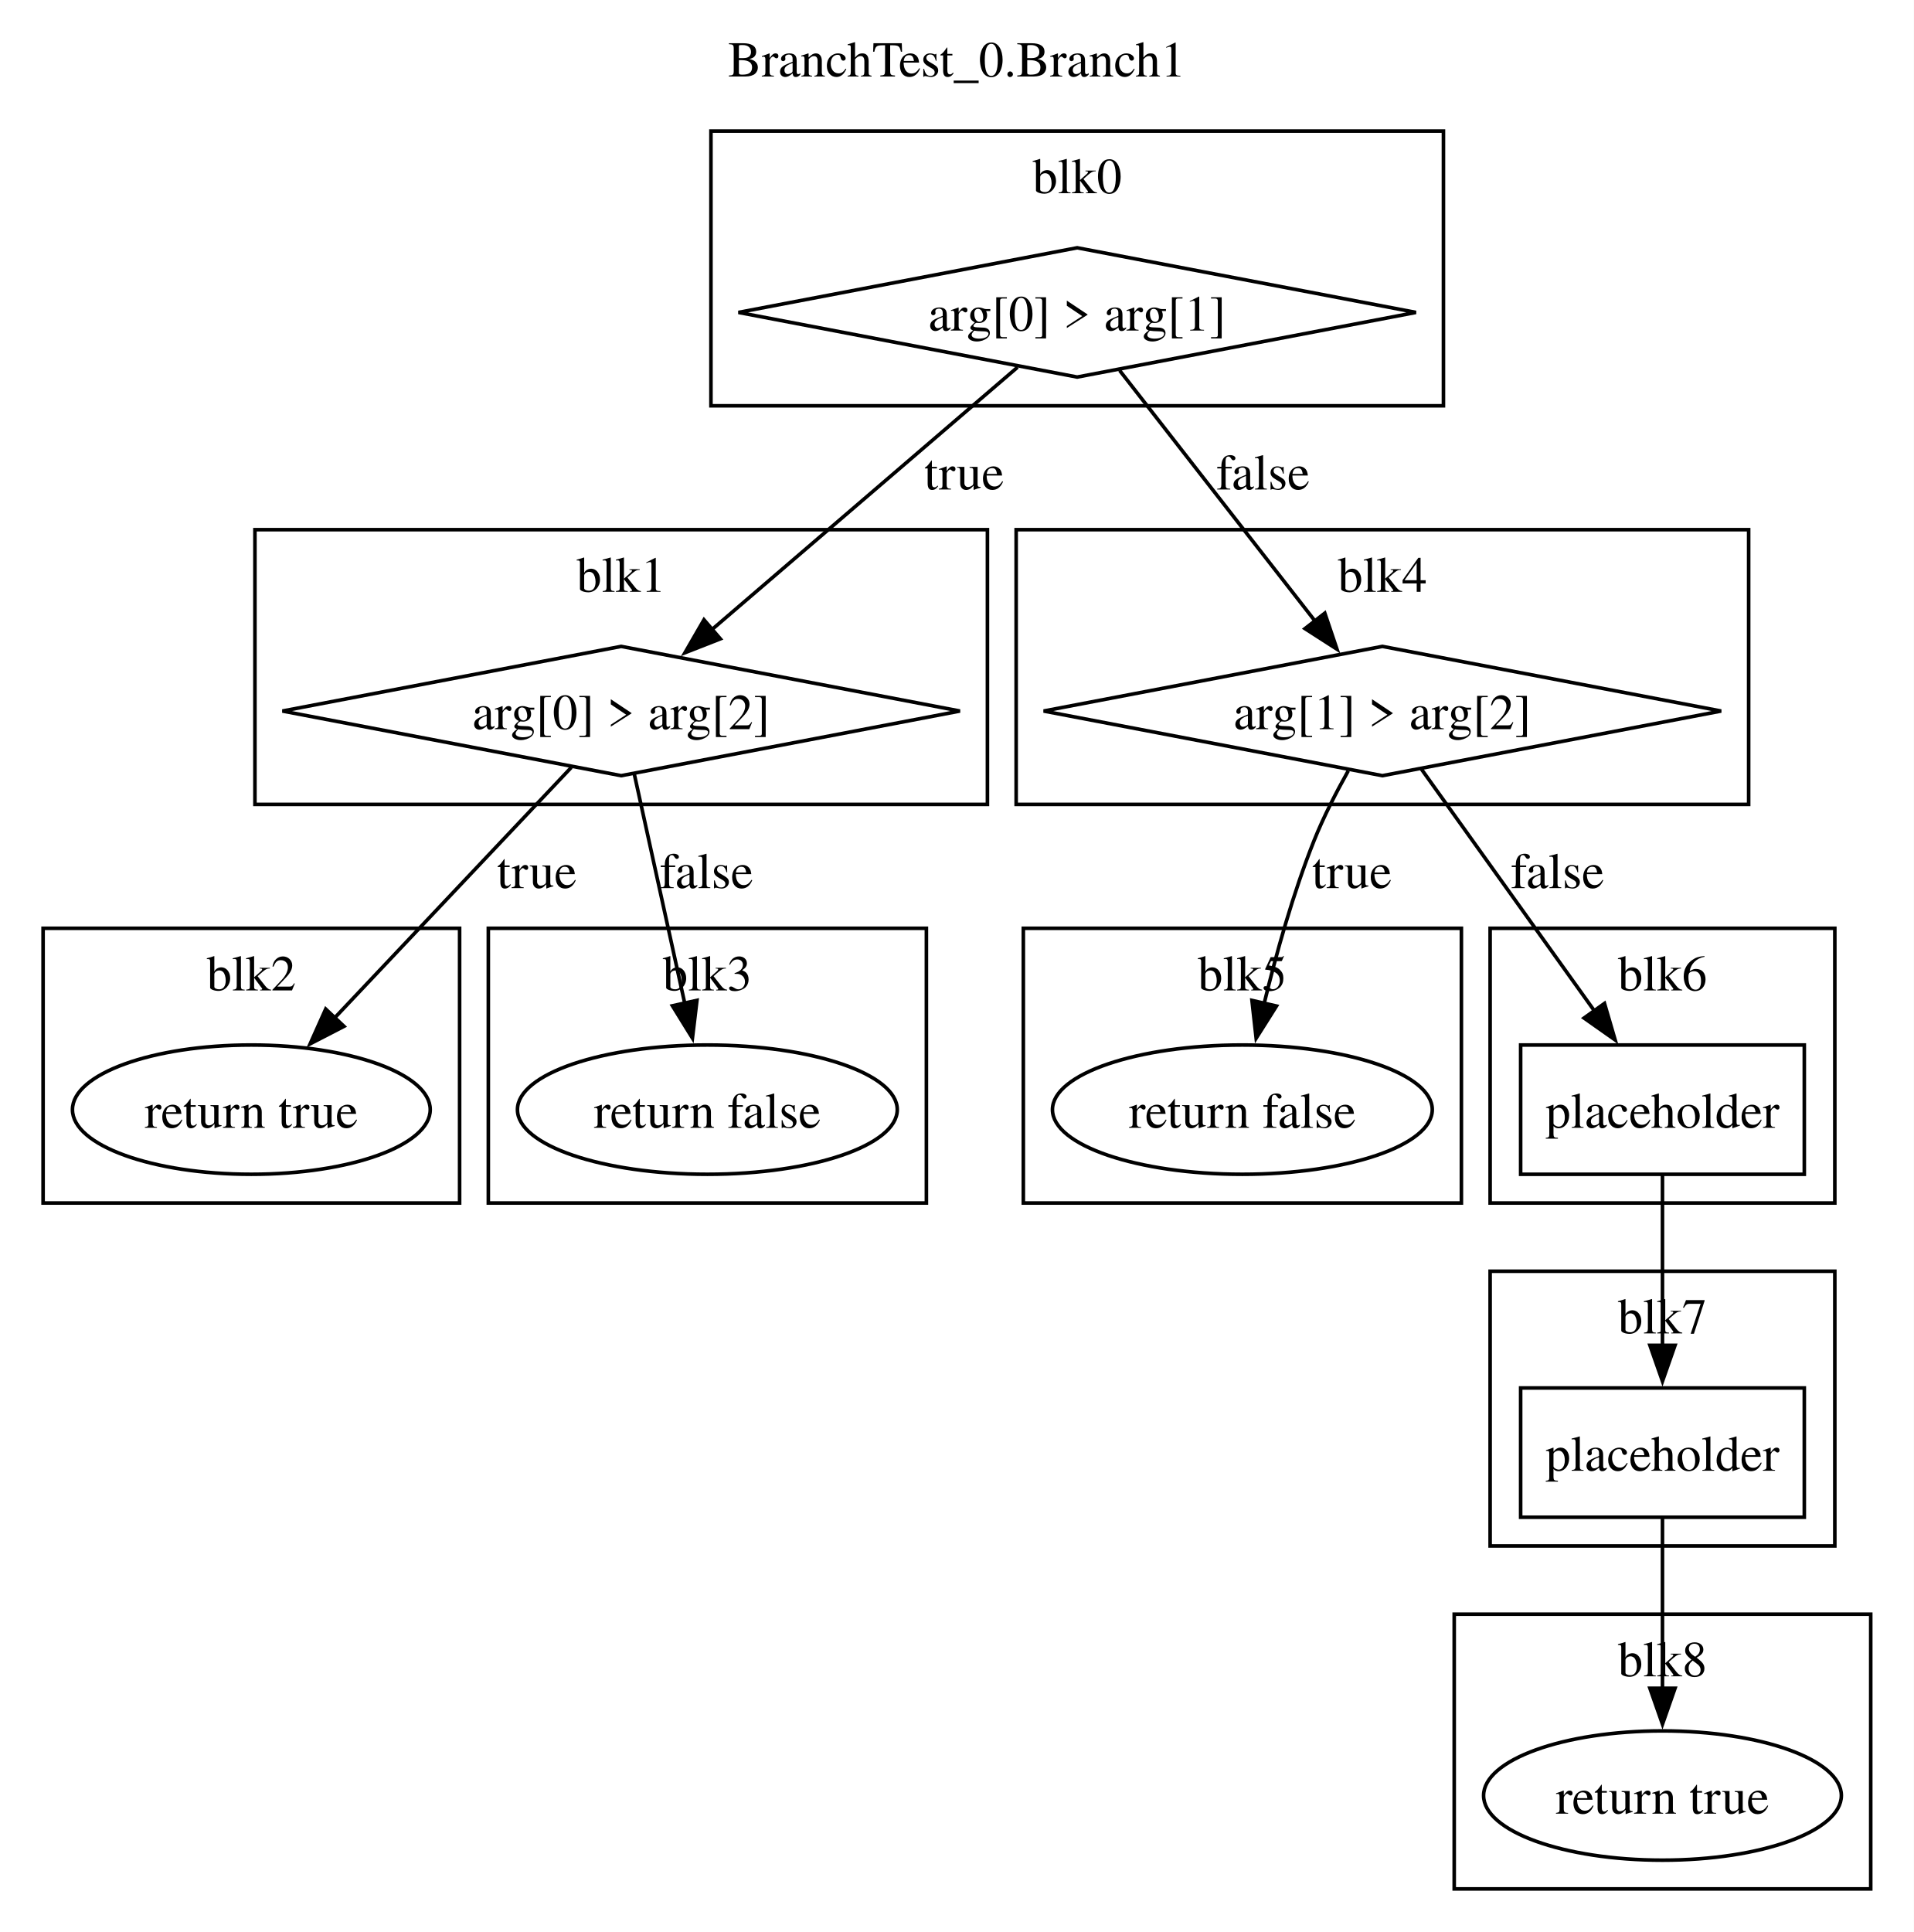
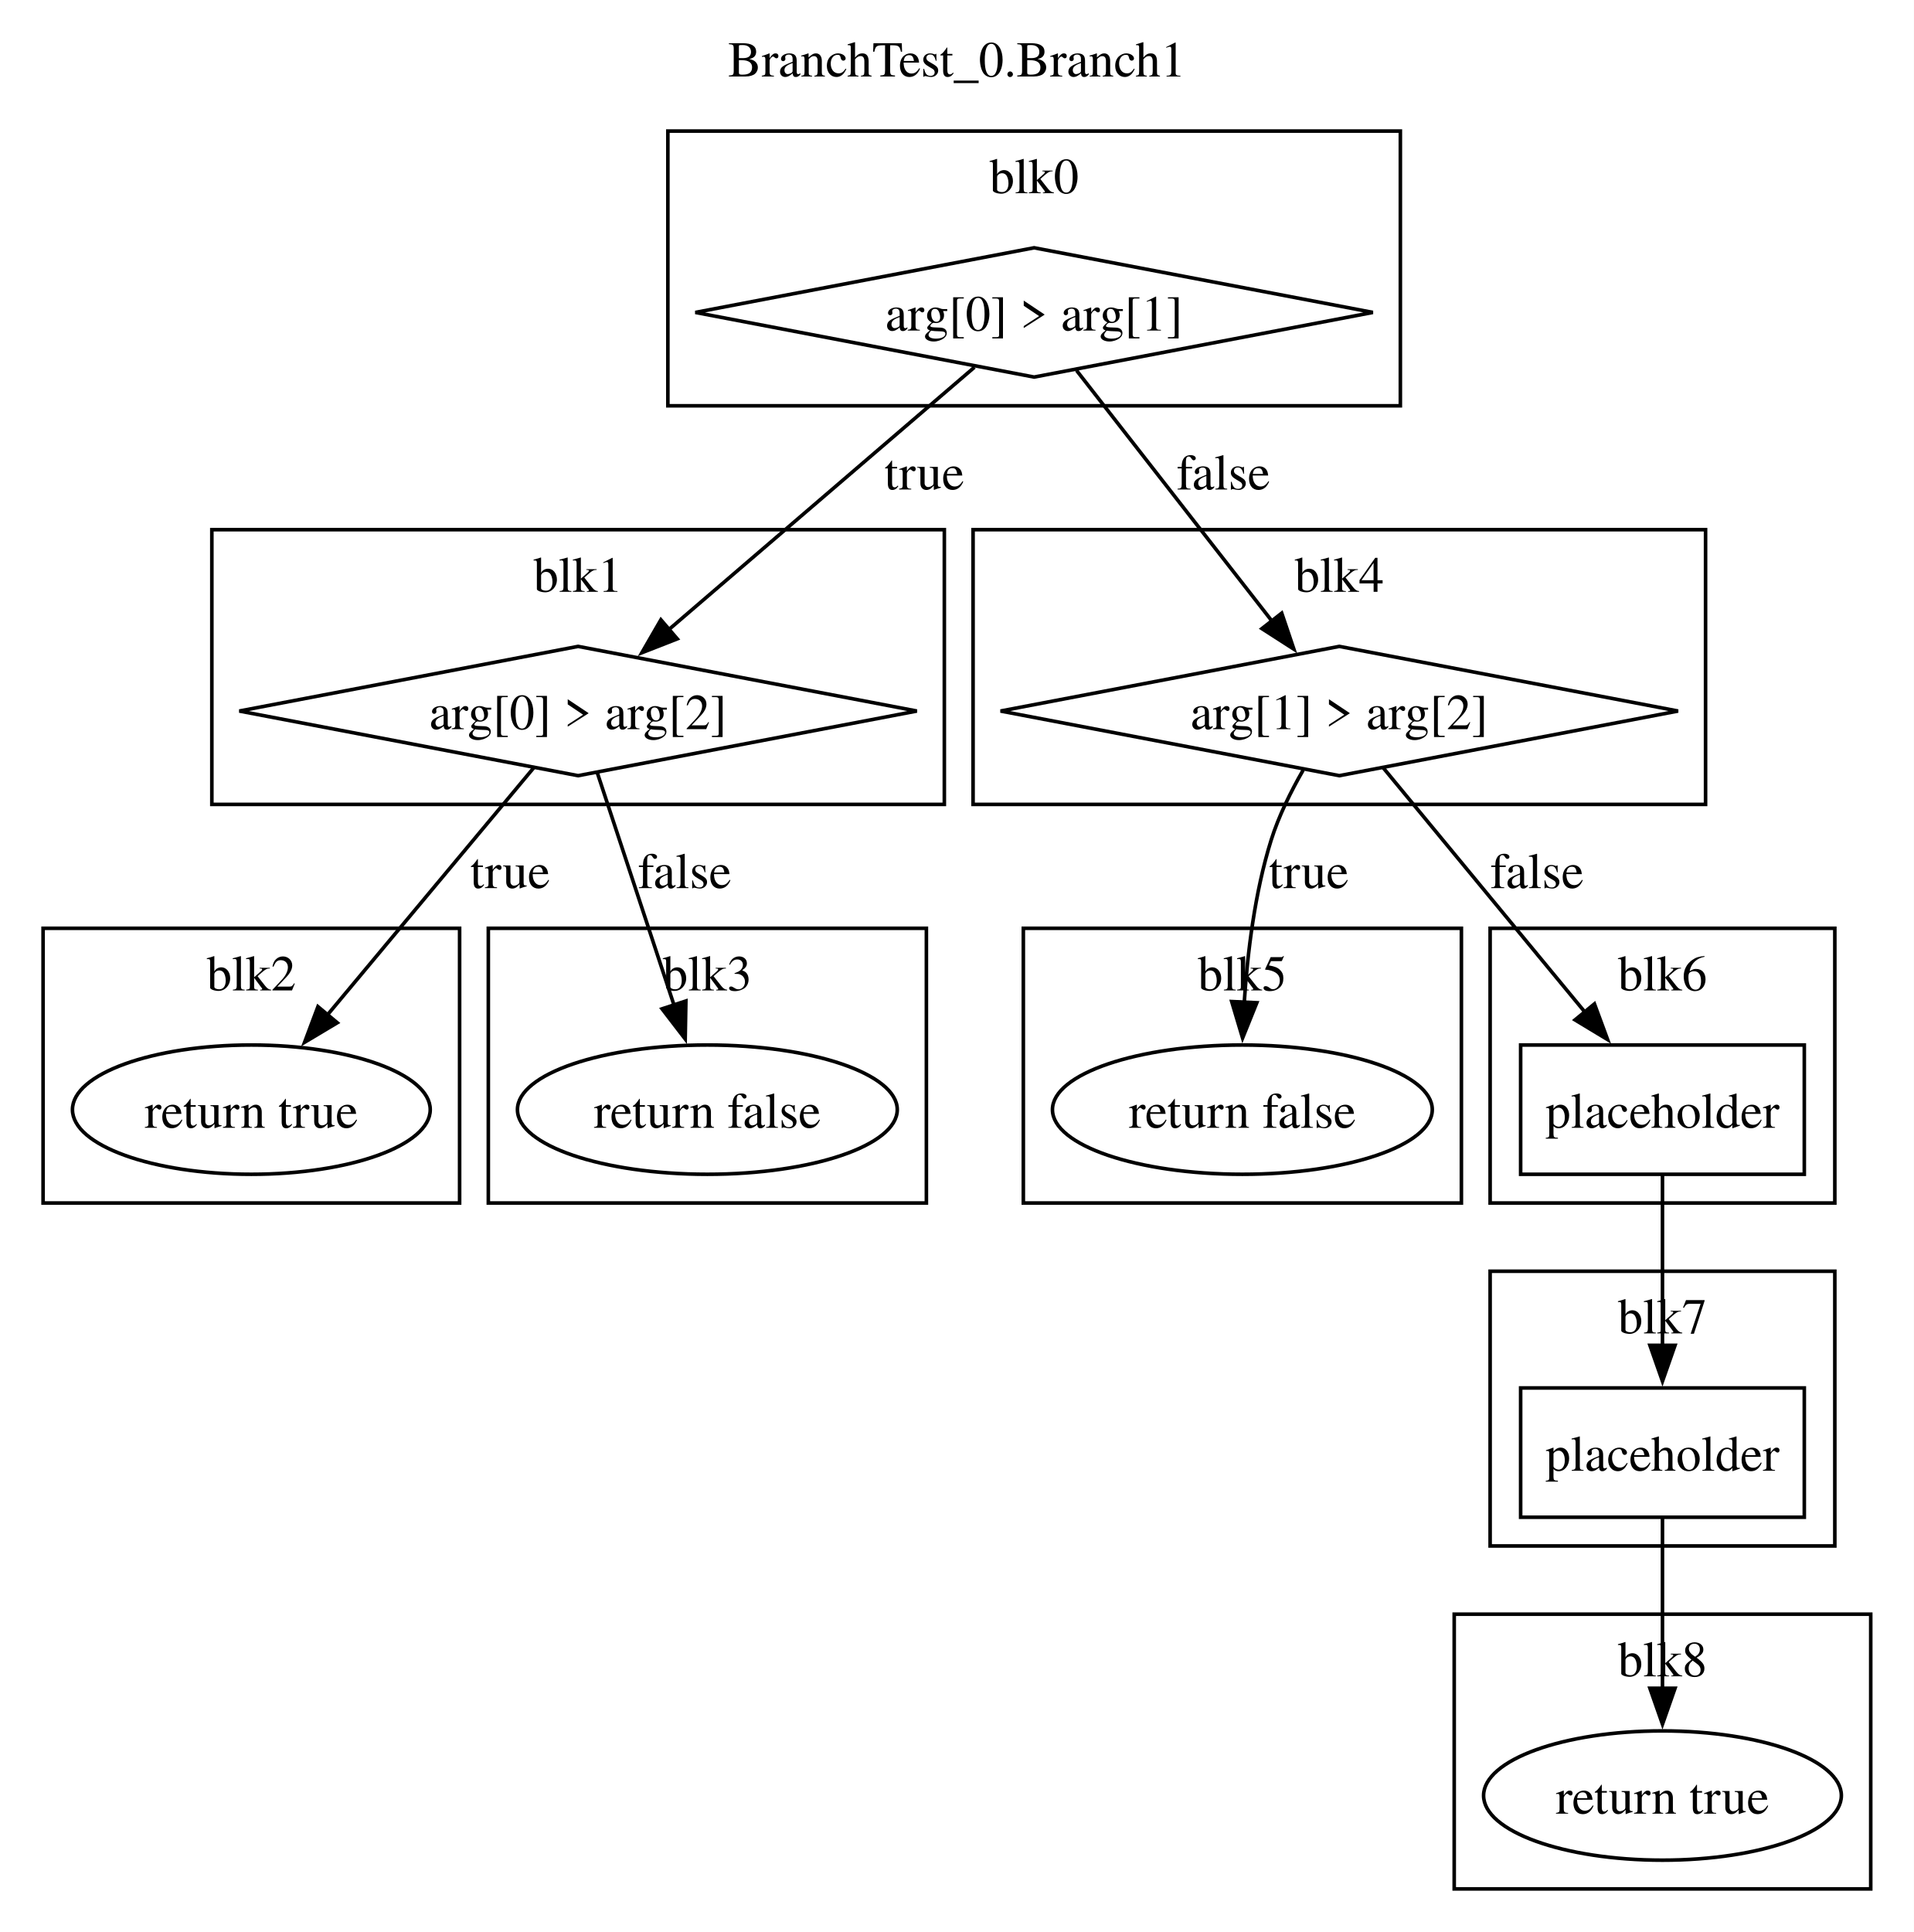
<svg xmlns="http://www.w3.org/2000/svg" width="533pt" height="538pt" viewBox="0.00 0.00 533.00 538.00">
  <g id="graph0" class="graph" transform="scale(1 1) rotate(0) translate(4 534)">
    <polygon fill="white" stroke="none" points="-4,4 -4,-534 529,-534 529,4 -4,4" />
    <text text-anchor="middle" x="262.5" y="-512.7" font-family="Times,serif" font-size="14.00">BranchTest_0.Branch1</text>
    <g id="clust1" class="cluster">
-       <polygon fill="none" stroke="black" points="194,-421 194,-497.5 398,-497.5 398,-421 194,-421" />
-       <text text-anchor="middle" x="296" y="-480.2" font-family="Times,serif" font-size="14.00">blk0</text>
+       <polygon fill="none" stroke="black" points="182,-421 182,-497.5 386,-497.5 386,-421 182,-421" />
+       <text text-anchor="middle" x="284" y="-480.2" font-family="Times,serif" font-size="14.00">blk0</text>
    </g>
    <g id="clust2" class="cluster">
-       <polygon fill="none" stroke="black" points="67,-310 67,-386.5 271,-386.5 271,-310 67,-310" />
-       <text text-anchor="middle" x="169" y="-369.2" font-family="Times,serif" font-size="14.00">blk1</text>
+       <polygon fill="none" stroke="black" points="55,-310 55,-386.5 259,-386.5 259,-310 55,-310" />
+       <text text-anchor="middle" x="157" y="-369.2" font-family="Times,serif" font-size="14.00">blk1</text>
    </g>
    <g id="clust3" class="cluster">
      <polygon fill="none" stroke="black" points="8,-199 8,-275.5 124,-275.5 124,-199 8,-199" />
      <text text-anchor="middle" x="66" y="-258.2" font-family="Times,serif" font-size="14.00">blk2</text>
    </g>
    <g id="clust4" class="cluster">
      <polygon fill="none" stroke="black" points="132,-199 132,-275.5 254,-275.5 254,-199 132,-199" />
      <text text-anchor="middle" x="193" y="-258.2" font-family="Times,serif" font-size="14.00">blk3</text>
    </g>
    <g id="clust5" class="cluster">
-       <polygon fill="none" stroke="black" points="279,-310 279,-386.5 483,-386.5 483,-310 279,-310" />
-       <text text-anchor="middle" x="381" y="-369.2" font-family="Times,serif" font-size="14.00">blk4</text>
+       <polygon fill="none" stroke="black" points="267,-310 267,-386.5 471,-386.5 471,-310 267,-310" />
+       <text text-anchor="middle" x="369" y="-369.2" font-family="Times,serif" font-size="14.00">blk4</text>
    </g>
    <g id="clust6" class="cluster">
      <polygon fill="none" stroke="black" points="281,-199 281,-275.5 403,-275.5 403,-199 281,-199" />
      <text text-anchor="middle" x="342" y="-258.2" font-family="Times,serif" font-size="14.00">blk5</text>
    </g>
    <g id="clust7" class="cluster">
      <polygon fill="none" stroke="black" points="411,-199 411,-275.5 507,-275.5 507,-199 411,-199" />
      <text text-anchor="middle" x="459" y="-258.2" font-family="Times,serif" font-size="14.00">blk6</text>
    </g>
    <g id="clust8" class="cluster">
      <polygon fill="none" stroke="black" points="411,-103.5 411,-180 507,-180 507,-103.5 411,-103.5" />
      <text text-anchor="middle" x="459" y="-162.7" font-family="Times,serif" font-size="14.00">blk7</text>
    </g>
    <g id="clust9" class="cluster">
      <polygon fill="none" stroke="black" points="401,-8 401,-84.5 517,-84.5 517,-8 401,-8" />
      <text text-anchor="middle" x="459" y="-67.2" font-family="Times,serif" font-size="14.00">blk8</text>
    </g>
    <g id="node1" class="node">
-       <polygon fill="none" stroke="black" points="296,-465 201.66,-447 296,-429 390.34,-447 296,-465" />
-       <text text-anchor="middle" x="296" y="-441.95" font-family="Times,serif" font-size="14.00">arg[0] &gt; arg[1]</text>
+       <polygon fill="none" stroke="black" points="284,-465 189.66,-447 284,-429 378.34,-447 284,-465" />
+       <text text-anchor="middle" x="284" y="-441.95" font-family="Times,serif" font-size="14.00">arg[0] &gt; arg[1]</text>
    </g>
    <g id="node2" class="node">
-       <polygon fill="none" stroke="black" points="169,-354 74.66,-336 169,-318 263.34,-336 169,-354" />
-       <text text-anchor="middle" x="169" y="-330.95" font-family="Times,serif" font-size="14.00">arg[0] &gt; arg[2]</text>
+       <polygon fill="none" stroke="black" points="157,-354 62.66,-336 157,-318 251.34,-336 157,-354" />
+       <text text-anchor="middle" x="157" y="-330.95" font-family="Times,serif" font-size="14.00">arg[0] &gt; arg[2]</text>
    </g>
    <g id="edge1" class="edge">
-       <path fill="none" stroke="black" d="M279.4,-431.75C257.72,-413.15 219.57,-380.4 194.29,-358.7" />
-       <polygon fill="black" stroke="black" points="196.62,-356.1 186.76,-352.24 192.06,-361.41 196.62,-356.1" />
-       <text text-anchor="middle" x="264.5" y="-397.7" font-family="Times,serif" font-size="14.00">true</text>
+       <path fill="none" stroke="black" d="M267.4,-431.75C245.72,-413.15 207.57,-380.4 182.29,-358.7" />
+       <polygon fill="black" stroke="black" points="184.62,-356.1 174.76,-352.24 180.06,-361.41 184.62,-356.1" />
+       <text text-anchor="middle" x="253.42" y="-397.7" font-family="Times,serif" font-size="14.00">true</text>
    </g>
    <g id="node3" class="node">
-       <polygon fill="none" stroke="black" points="381,-354 286.66,-336 381,-318 475.34,-336 381,-354" />
-       <text text-anchor="middle" x="381" y="-330.95" font-family="Times,serif" font-size="14.00">arg[1] &gt; arg[2]</text>
+       <polygon fill="none" stroke="black" points="369,-354 274.66,-336 369,-318 463.34,-336 369,-354" />
+       <text text-anchor="middle" x="369" y="-330.95" font-family="Times,serif" font-size="14.00">arg[1] &gt; arg[2]</text>
    </g>
    <g id="edge2" class="edge">
-       <path fill="none" stroke="black" d="M307.82,-430.84C321.9,-412.79 345.61,-382.39 362.21,-361.09" />
-       <polygon fill="black" stroke="black" points="364.96,-363.26 368.35,-353.22 359.44,-358.95 364.96,-363.26" />
-       <text text-anchor="middle" x="347.75" y="-397.7" font-family="Times,serif" font-size="14.00">false</text>
+       <path fill="none" stroke="black" d="M295.82,-430.84C309.9,-412.79 333.61,-382.39 350.21,-361.09" />
+       <polygon fill="black" stroke="black" points="352.96,-363.26 356.35,-353.22 347.44,-358.95 352.96,-363.26" />
+       <text text-anchor="middle" x="336.7" y="-397.7" font-family="Times,serif" font-size="14.00">false</text>
    </g>
    <g id="node4" class="node">
      <ellipse fill="none" stroke="black" cx="66" cy="-225" rx="49.82" ry="18" />
      <text text-anchor="middle" x="66" y="-219.95" font-family="Times,serif" font-size="14.00">return true</text>
    </g>
    <g id="edge3" class="edge">
-       <path fill="none" stroke="black" d="M155.11,-320.3C138.22,-302.42 109.46,-271.99 89.19,-250.54" />
-       <polygon fill="black" stroke="black" points="91.8,-248.2 82.38,-243.34 86.71,-253.01 91.8,-248.2" />
-       <text text-anchor="middle" x="145.5" y="-286.7" font-family="Times,serif" font-size="14.00">true</text>
+       <path fill="none" stroke="black" d="M144.73,-320.3C129.95,-302.61 104.91,-272.6 87.03,-251.19" />
+       <polygon fill="black" stroke="black" points="89.93,-249.2 80.83,-243.76 84.55,-253.68 89.93,-249.2" />
+       <text text-anchor="middle" x="138.07" y="-286.7" font-family="Times,serif" font-size="14.00">true</text>
    </g>
    <g id="node5" class="node">
      <ellipse fill="none" stroke="black" cx="193" cy="-225" rx="52.89" ry="18" />
      <text text-anchor="middle" x="193" y="-219.95" font-family="Times,serif" font-size="14.00">return false</text>
    </g>
    <g id="edge4" class="edge">
-       <path fill="none" stroke="black" d="M172.65,-318.45C176.37,-301.52 182.23,-274.9 186.71,-254.56" />
-       <polygon fill="black" stroke="black" points="190.1,-255.43 188.84,-244.91 183.27,-253.92 190.1,-255.43" />
-       <text text-anchor="middle" x="192.75" y="-286.7" font-family="Times,serif" font-size="14.00">false</text>
+       <path fill="none" stroke="black" d="M162.31,-318.92C167.96,-301.83 176.99,-274.49 183.79,-253.88" />
+       <polygon fill="black" stroke="black" points="187.02,-255.26 186.83,-244.67 180.38,-253.07 187.02,-255.26" />
+       <text text-anchor="middle" x="186.67" y="-286.7" font-family="Times,serif" font-size="14.00">false</text>
    </g>
    <g id="node6" class="node">
      <ellipse fill="none" stroke="black" cx="342" cy="-225" rx="52.89" ry="18" />
      <text text-anchor="middle" x="342" y="-219.95" font-family="Times,serif" font-size="14.00">return false</text>
    </g>
    <g id="edge5" class="edge">
-       <path fill="none" stroke="black" d="M371.49,-319.35C368.17,-313.43 364.62,-306.55 362,-300 356.13,-285.33 351.4,-268.34 348.02,-254.35" />
-       <polygon fill="black" stroke="black" points="351.5,-253.85 345.84,-244.89 344.67,-255.42 351.5,-253.85" />
-       <text text-anchor="middle" x="372.5" y="-286.7" font-family="Times,serif" font-size="14.00">true</text>
+       <path fill="none" stroke="black" d="M358.93,-319.55C355.54,-313.66 352.1,-306.73 350,-300 345.47,-285.5 343.42,-268.71 342.52,-254.79" />
+       <polygon fill="black" stroke="black" points="346.02,-254.77 342.06,-244.94 339.03,-255.1 346.02,-254.77" />
+       <text text-anchor="middle" x="360.5" y="-286.7" font-family="Times,serif" font-size="14.00">true</text>
    </g>
    <g id="node7" class="node">
      <polygon fill="none" stroke="black" points="498.5,-243 419.5,-243 419.5,-207 498.5,-207 498.5,-243" />
      <text text-anchor="middle" x="459" y="-219.95" font-family="Times,serif" font-size="14.00">placeholder</text>
    </g>
    <g id="edge6" class="edge">
-       <path fill="none" stroke="black" d="M391.85,-319.84C404.33,-302.39 425.07,-273.42 440.2,-252.28" />
-       <polygon fill="black" stroke="black" points="442.85,-254.58 445.82,-244.41 437.16,-250.51 442.85,-254.58" />
-       <text text-anchor="middle" x="429.75" y="-286.7" font-family="Times,serif" font-size="14.00">false</text>
+       <path fill="none" stroke="black" d="M381.14,-320.3C395.58,-302.81 419.95,-273.29 437.59,-251.93" />
+       <polygon fill="black" stroke="black" points="440.05,-254.45 443.72,-244.51 434.65,-249.99 440.05,-254.45" />
+       <text text-anchor="middle" x="424.05" y="-286.7" font-family="Times,serif" font-size="14.00">false</text>
    </g>
    <g id="node8" class="node">
      <polygon fill="none" stroke="black" points="498.5,-147.5 419.5,-147.5 419.5,-111.5 498.5,-111.5 498.5,-147.5" />
      <text text-anchor="middle" x="459" y="-124.45" font-family="Times,serif" font-size="14.00">placeholder</text>
    </g>
    <g id="edge7" class="edge">
      <path fill="none" stroke="black" d="M459,-206.85C459,-193.49 459,-174.65 459,-159.03" />
      <polygon fill="black" stroke="black" points="462.5,-159.37 459,-149.37 455.5,-159.37 462.5,-159.37" />
    </g>
    <g id="node9" class="node">
      <ellipse fill="none" stroke="black" cx="459" cy="-34" rx="49.82" ry="18" />
      <text text-anchor="middle" x="459" y="-28.95" font-family="Times,serif" font-size="14.00">return true</text>
    </g>
    <g id="edge8" class="edge">
      <path fill="none" stroke="black" d="M459,-111.35C459,-97.99 459,-79.15 459,-63.53" />
      <polygon fill="black" stroke="black" points="462.5,-63.87 459,-53.87 455.5,-63.87 462.5,-63.87" />
    </g>
  </g>
</svg>
